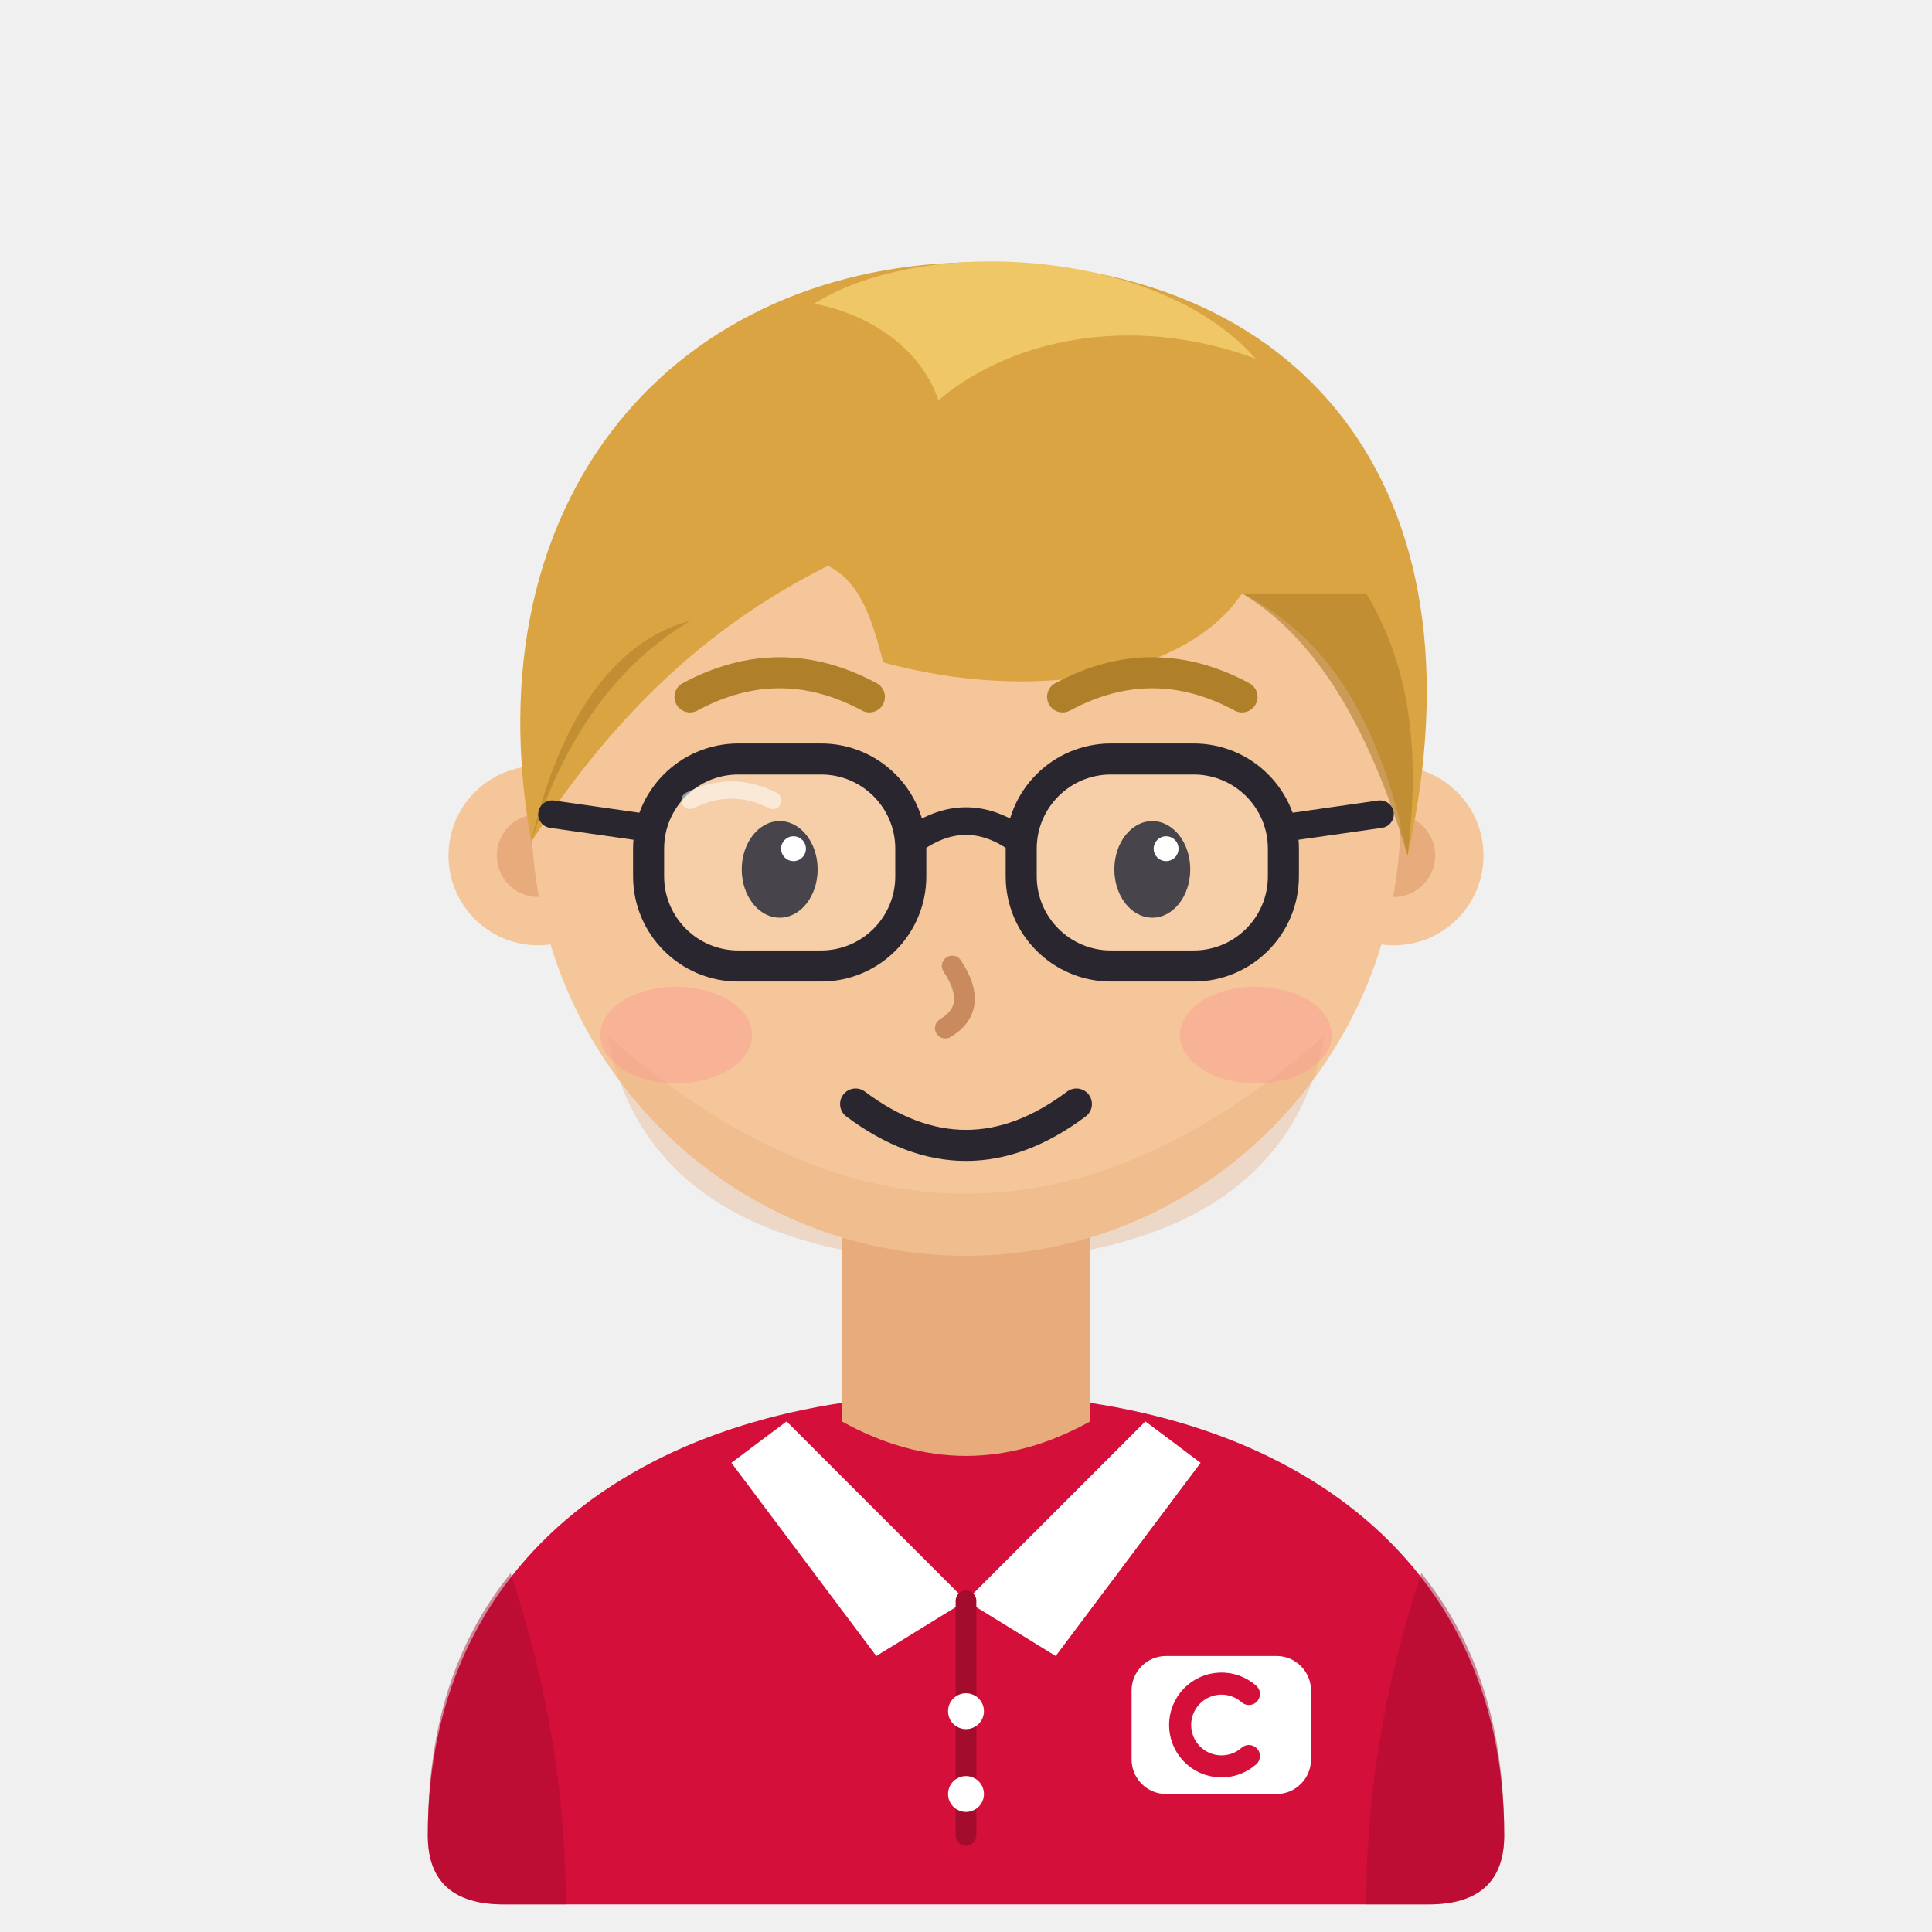
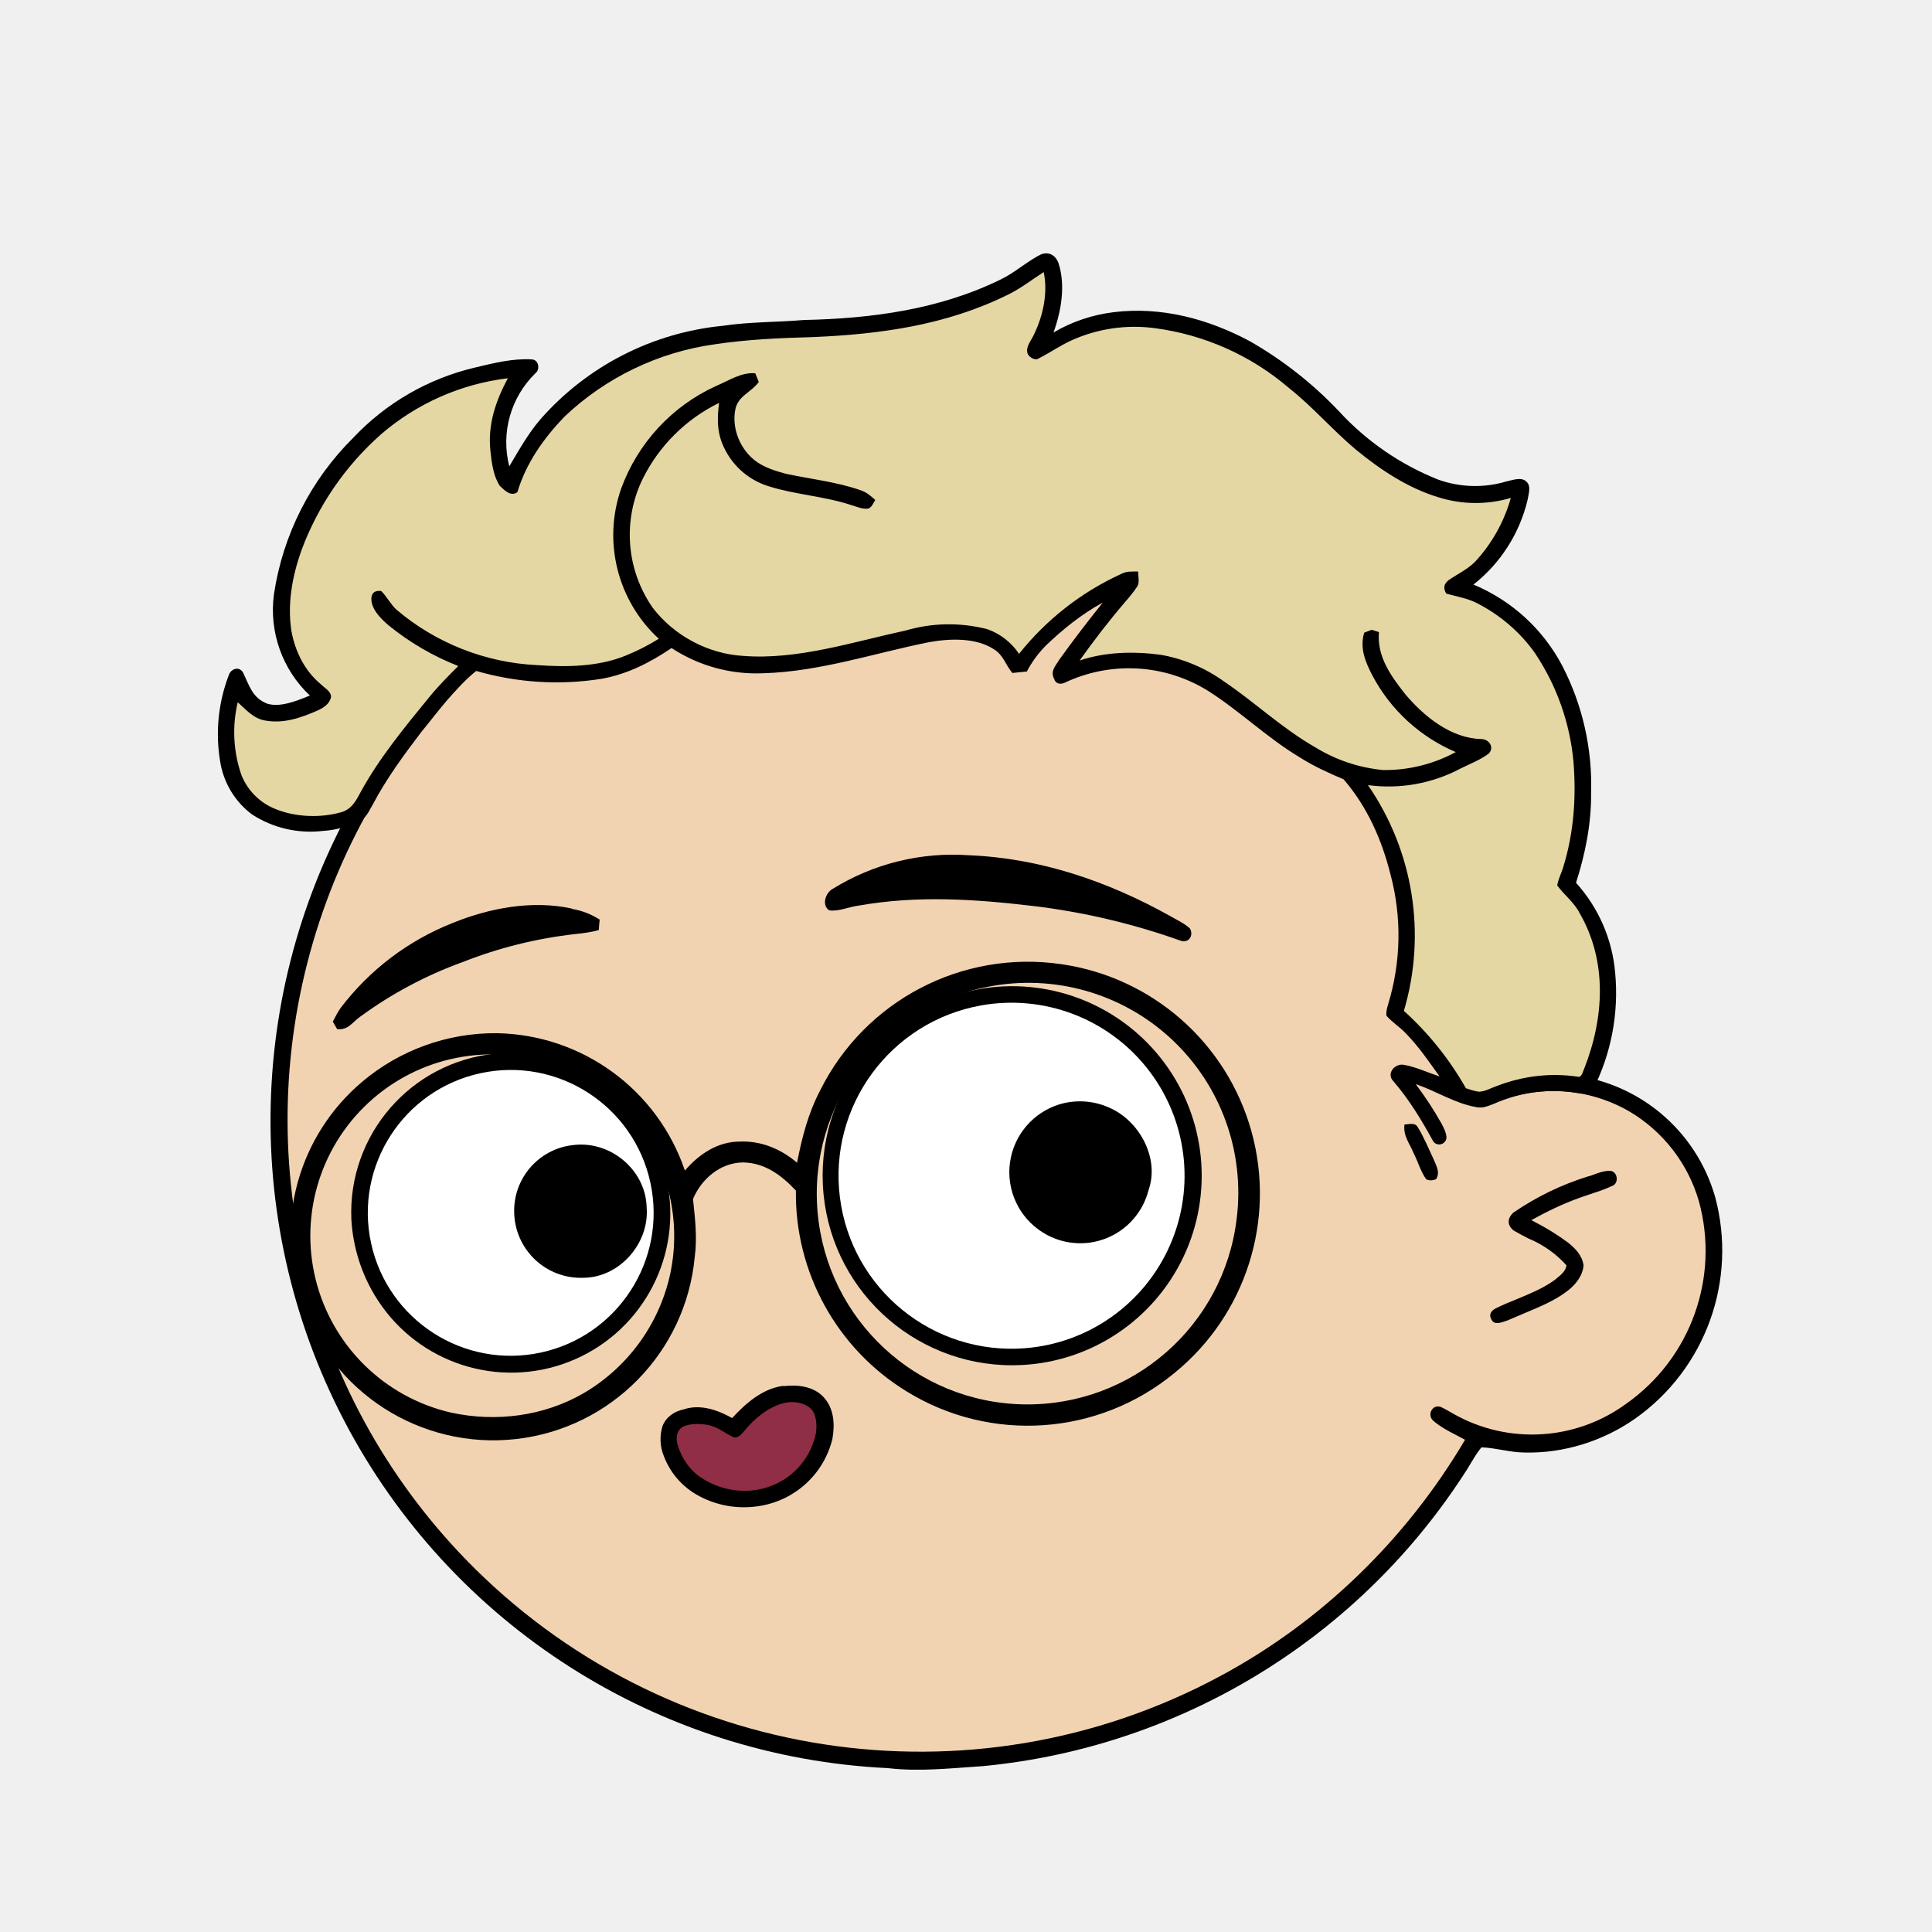
<svg xmlns="http://www.w3.org/2000/svg" viewBox="0 0 280 280" fill="none">
  <style>
-   .blink{transform-box:fill-box; transform-origin:center; animation:blink 5s infinite;}
-   @keyframes blink{0%,92%,100%{transform:scaleY(1);} 95%{transform:scaleY(.1);}}
+   .char{transform-box:view-box;transform-origin:140px 280px}
+   .head{transform-box:view-box;transform-origin:140px 190px}
  
-   @media (prefers-reduced-motion:reduce){*{animation:none !important;}}
+   .char{animation:breathe 4.8s ease-in-out infinite}
+   .head{animation:float 4.8s ease-in-out infinite}
+   .shut{opacity:0;animation:blinkC 5.2s infinite}.open{animation:blinkO 5.2s infinite}
+   @keyframes breathe{0%,100%{transform:scaleY(1)}50%{transform:scaleY(1.012)}}
+   @keyframes float{0%,100%{transform:translateY(0)}50%{transform:translateY(-3px)}}
+   @keyframes blinkO{0%,93%,97%,100%{opacity:1}94%,96%{opacity:0}}
+   @keyframes blinkC{0%,93%,97%,100%{opacity:0}94%,96%{opacity:1}}
+   @media (prefers-reduced-motion:reduce){*{animation:none !important}}
</style>
-   <path d="M62 266 C62 224 96 202 140 202 C184 202 218 224 218 266 Q218 276 207 276 L73 276 Q62 276 62 266 Z" fill="#d40f3a" />
-   <path d="M62 266 C62 250 66 238 74 228 C80 246 82 262 82 276 L73 276 Q62 276 62 266 Z M218 266 C218 250 214 238 206 228 C200 246 198 262 198 276 L207 276 Q218 276 218 266 Z" fill="#a30c2c" opacity=".45" />
-   <path d="M122 176 h36 v30 q-18 10 -36 0 Z" fill="#e7ab7c" />
-   <path d="M114 206 L140 232 L127 240 L106 212 Z M166 206 L140 232 L153 240 L174 212 Z" fill="#fff" />
-   <path d="M140 232 v34" stroke="#a30c2c" stroke-width="3" stroke-linecap="round" />
-   <circle cx="140" cy="248" r="2.6" fill="#fff" />
-   <circle cx="140" cy="260" r="2.6" fill="#fff" />
-   <rect x="164" y="240" width="26" height="20" rx="5" fill="#fff" />
-   <path d="M181 245.5 a6 6 0 1 0 0 9" stroke="#d40f3a" stroke-width="3.2" stroke-linecap="round" />
-   <circle cx="78" cy="124" r="13" fill="#f5c69a" />
-   <circle cx="202" cy="124" r="13" fill="#f5c69a" />
-   <circle cx="78" cy="124" r="6" fill="#e7ab7c" />
-   <circle cx="202" cy="124" r="6" fill="#e7ab7c" />
-   <ellipse cx="140" cy="118" rx="63" ry="64" fill="#f5c69a" />
-   <path d="M88 150 Q140 196 192 150 Q186 182 140 183 Q94 182 88 150 Z" fill="#e7ab7c" opacity=".35" />
-   <path d="M77 122 C68 72 98 38 142 38 C188 38 216 70 204 124 C200 104 192 92 180 86 C172 98 150 102 128 96 C126 88 124 84 120 82 C104 90 90 102 77 122 Z" fill="#d9a441" />
-   <path d="M118 44 C134 34 168 36 182 52 C166 46 148 48 136 58 C134 52 128 46 118 44 Z" fill="#f0c766" />
-   <path d="M180 86 C190 92 198 104 204 124 C206 108 204 96 198 86 Z M77 122 C82 106 90 96 100 90 C92 92 82 100 77 122 Z" fill="#b07f2a" opacity=".6" />
-   <ellipse cx="98" cy="150" rx="11" ry="7" fill="#ff8f8f" opacity=".35" />
-   <ellipse cx="182" cy="150" rx="11" ry="7" fill="#ff8f8f" opacity=".35" />
-   <path d="M100 101 q13 -7 26 0 M154 101 q13 -7 26 0" stroke="#b07f2a" stroke-width="4.5" stroke-linecap="round" />
-   <g class="blink">
-     <ellipse cx="113" cy="126" rx="5.5" ry="7" fill="#2a2630" />
-     <ellipse cx="167" cy="126" rx="5.5" ry="7" fill="#2a2630" />
+   <g class="char">
+     <g class="head">
+       <g transform="translate(-20.86 -0.16) scale(0.42)">
+         <path d="M396 164.8a224.8 224.8 0 0 1 104.8 42.4c6.2 4.9 12.5 9.4 18 15a225.4 225.4 0 0 1 71.8 149 58.5 58.5 0 0 1 50.9 42.2 71 71 0 0 1-27.6 76.5c-11 7.7-24.5 12-38 11.7-5 0-10-1.6-15-1.8-1.9 2.2-3.3 4.9-4.8 7.3A223.3 223.3 0 0 1 389 609.8c-11 .7-21.9 2-33 .7a223.7 223.7 0 0 1-178.8-342.3A223.4 223.4 0 0 1 352 163.5c14.6-1.4 29.4-.3 44 1.3Z" fill="#000" />
+         <path fill-rule="evenodd" clip-rule="evenodd" d="M498.8 213.2A216 216 0 0 0 363 169c-13-.2-26.2 1.6-39 4a218 218 0 0 0-113.6 365.5 218.5 218.5 0 0 0 260.4 40.2c35-18.8 64.2-47.3 84.4-81.5l-3-1.6c-2.8-1.4-5.7-3-8-5-2.2-2-.3-5.8 2.7-4.7 1.5.7 3 1.6 4.4 2.4a55 55 0 0 0 59.6-3.6 64.5 64.5 0 0 0 25-69.8 53.1 53.1 0 0 0-24-31 52.6 52.6 0 0 0-47-2.8c-1.6.8-3.4 1.5-5 1.3-2.5-.2-2.8-4.2-.6-5.2 8-4 16.5-5.6 25.4-6.4a217 217 0 0 0-72-146.4c-4.4-4-8.7-8.1-13.9-11.3Zm107.6 196.2c2-1.2 1.3-5.1-1.4-5-2 0-4.2.8-6.2 1.6l-1.4.4a95.1 95.1 0 0 0-25.5 12.4c-2.2 2-2.2 4.4.1 6.2a92 92 0 0 0 5.2 2.8 36 36 0 0 1 13 9.2c-.2 1.9-2 3.4-3.4 4.5l-.2.2c-3.9 3-8.8 5-13.6 7-2.5 1-4.9 2-7.1 3.1-1.7.8-2.6 2.2-1.6 3.9 1 2 3.2 1.1 5 .5l.6-.2 5.4-2.3c5.4-2.3 11-4.5 15.4-8 2.7-2.1 5.1-5.1 5.4-8.7-.5-3.4-2.7-5.7-5.3-7.8a83 83 0 0 0-11.6-7.2l-1.1-.6c5.4-3 10.8-5.6 16.6-7.7l5-1.7a52 52 0 0 0 6.7-2.6Z" fill="#f2d3b1" />
+         <g class="open">
+           <g transform="translate(-161 -83)">
+             <path d="M550.3 424.4a65.4 65.4 0 1 1 13 130 65.4 65.4 0 0 1-13-130Z" fill="#000" />
+             <path d="M549.3 430.3a59.7 59.7 0 1 1 15.1 118.3 59.7 59.7 0 0 1-15.1-118.3Z" fill="#fff" />
+             <path d="M381.2 447.1a55.3 55.3 0 0 1 60 45.9A54.9 54.9 0 0 1 341 532a57 57 0 0 1-9.1-28 55.1 55.1 0 0 1 49.4-57Z" fill="#000" />
+             <path d="M376.5 453.7a49.3 49.3 0 1 1 20.8 96.4 49.3 49.3 0 0 1-20.8-96.4Z" fill="#fff" />
+             <path d="M576.4 464.4a24.7 24.7 0 0 1 17.7 1.5c10 4.7 16.7 17.4 12.9 28.1a24.3 24.3 0 0 1-36.6 14.6 24.5 24.5 0 0 1 6-44.2ZM408.5 478.5c12.7-1.6 25 8.5 25.3 21.5 1 12.4-9.3 24.2-21.8 24.3a23 23 0 0 1-23.9-22.3 22.8 22.8 0 0 1 20.4-23.5Z" fill="#000" />
+           </g>
+         </g>
+         <g class="shut">
+           <g transform="translate(-161 -83)">
+             <path d="m619.9 481.8 2.6 1.1-.5 3c-2.2 3.9-6 7-9 10.1a85.5 85.5 0 0 1-65 21.3 111.3 111.3 0 0 1-54.2-21.1c-1.4-1.1-2.9-2-2.4-4 .5-2.5 4-3.4 6-2.5 21.3 6.3 42.7 6.7 64.6 5.4 16.3-1.5 32-4.2 47.5-9.6 3.6-1.2 6.8-2.8 10.4-3.7ZM440.6 492.4c2.8 1.4 2.2 4.5 0 6.2a79.3 79.3 0 0 1-39.6 18.8c-7.8 1-15.1 2.3-23 1.1a84.8 84.8 0 0 1-39-12.5c-2.1-1.4-4.7-2.9-6.2-5-.6-2.5.7-3.9 3.2-4.2 2.7.3 5.4 1.4 8 2 7.6 2.2 15.3 3 23 3.8a169 169 0 0 0 64.2-7.5c3-.8 6.3-3 9.4-2.7Z" fill="#000" />
+           </g>
+         </g>
+         <g transform="translate(-161 -83)">
+           <path d="M545 378.5c24.7 1 48 9 69.5 21 2.2 1.3 4.9 2.5 6.8 4.3 1.3 2.4-.4 5.1-3.2 4.2a234.2 234.2 0 0 0-51-12c-20.4-2.4-40-3.7-60.3-.1-3.2.4-6.9 2.1-10 1.6-2.7-1.7-1.3-6.1 1.2-7.4a78.6 78.6 0 0 1 47-11.6ZM408 397c3.5.6 6.6 1.8 9.6 3.7a54 54 0 0 0-.3 3.6c-2.7.8-5.5 1.1-8.2 1.4a152 152 0 0 0-38.9 9.7 140.6 140.6 0 0 0-35.1 18.7c-2.9 2-4.2 4.8-8.1 4.4l-1.5-2.6c.9-1.6 1.6-3.2 2.7-4.7a90 90 0 0 1 38.6-29.3c12.7-5.2 27.6-8 41.2-5Z" fill="#000" />
+         </g>
+         <g transform="translate(-161 -83)">
+           <path d="M481 561.7c4.7-.6 10.2 0 13.7 3.6 3.8 4 4.1 9.5 3.2 14.6A30.8 30.8 0 0 1 473 603a32.8 32.8 0 0 1-22.2-4 26 26 0 0 1-11-13 15.4 15.4 0 0 1-.5-10.6c1.3-3.2 4.1-5 7.3-5.7 5.7-1.9 11.7.2 16.7 3 4.6-5 10.5-10.2 17.6-11.1Z" fill="#000" />
+           <path d="M480.5 567.7c3.3-1 7.4-.6 10 1.8 2 2 2.1 5.9 1.7 8.5a24.8 24.8 0 0 1-20 19.4 26.8 26.8 0 0 1-18.9-3.7c-4.3-2.5-7.4-7-8.8-11.7-.7-2.5-.4-5.1 2-6.4 2.6-1.1 5.8-1 8.5-.5 3.5.7 5.8 2.9 9 4.3 2 0 2.6-1.4 3.8-2.6 3.3-4 7.7-7.6 12.7-9.1Z" fill="#8F2E45" />
+         </g>
+         <g transform="translate(-161 -83)">
+           <path fill-rule="evenodd" clip-rule="evenodd" d="M577 416.1a79.9 79.9 0 0 1 39 141 79.6 79.6 0 0 1-92.5 6.4 80 80 0 0 1-38.2-69.3c-5-5.3-10.7-9.6-18.3-9.7-7.8.1-14.3 5.7-17.2 12.6.7 6.7 1.5 13.3.6 20a69.8 69.8 0 0 1-135.8 15.3 69.7 69.7 0 0 1 21-75.7 71 71 0 0 1 46.4-16.8 69.8 69.8 0 0 1 65 47.4c4.9-5.7 11.3-10 19-10 7.4-.3 14.2 2.6 19.7 7.3 1.7-8.7 3.8-17 8-25a80 80 0 0 1 83.3-43.5Zm-25.5 7.8a72.4 72.4 0 0 1 85.9 80 72.7 72.7 0 1 1-85.9-80Zm-147.4 28a62.6 62.6 0 1 0-37.9 118.9c15.5 3.4 32.1 1.3 45.9-6.7a63.3 63.3 0 0 0 30-41.9 62.7 62.7 0 0 0-38-70.4Z" fill="#000" />
+         </g>
+         <g transform="translate(-161 -83)">
+           <g fill="#000">
+             <path d="M570.1 171.1c2.7-1 4.9.6 5.8 3 2.5 7.7 1 16.5-1.7 24a54 54 0 0 1 20.8-7c16.4-2 32.5 2.3 46.9 10a133.4 133.4 0 0 1 30.8 24.2 93.4 93.4 0 0 0 34.3 23.6 37.7 37.7 0 0 0 23.5.6c2-.4 5.2-1.7 6.9.1 1.7 1.5.7 4.3.4 6.2a52.7 52.7 0 0 1-18.7 29.3 61.2 61.2 0 0 1 30.7 28.1 89.6 89.6 0 0 1 9.9 43.8c.1 10.6-2 21-5.2 31a53 53 0 0 1 13.5 31 74 74 0 0 1-7.7 40.5c-.9 1.8-2.6 1.1-4.3 1.2a50.5 50.5 0 0 0-29.9 3.6c-2 .7-3.8 1.6-6.1 1.1-7.4-1.3-13.6-5.5-20.8-7.9a122 122 0 0 1 8.9 13.6c.7 1.4 1.7 3.2 1.7 4.9-.2 2.4-3.5 3.2-4.7 1-4-7.3-8.2-14.2-13.6-20.5-2.6-2.6.4-6.2 3.5-5.7 4.2.7 8.3 2.7 12.4 4-3.6-5-7.2-10.3-11.5-14.7-2-2.2-4.8-3.9-6.8-6.2-.2-1.4.2-2.8.6-4.1a81.3 81.3 0 0 0 .8-44.6c-3-12-8-23.4-16.2-32.9-5.2-2.2-10.3-4.5-15-7.5-11.4-6.8-20.8-16.1-31.9-23.1A51.7 51.7 0 0 0 578 319c-1.5.6-3.1.4-3.6-1.4-1.4-2.7.5-4.4 1.8-6.6 4.8-6.7 9.8-13.2 15-19.7-7.3 4-13.8 9.2-19.8 15a37.3 37.3 0 0 0-6.4 8.8l-5 .5c-2.4-2.8-3-6.1-6.4-8.2-6.3-4.1-15.4-3.7-22.5-2.4-18.9 3.8-37.4 10.1-57 10.7a53.4 53.4 0 0 1-31.7-8.7c-7.4 5-15.2 9-24.1 10.6a99.2 99.2 0 0 1-43.3-2.7c-7.6 6.1-12.8 13.6-18.9 21-6.1 8-12.2 16.3-16.8 25.1-1 1.6-1.8 3.7-3.3 4.8a30 30 0 0 1-13.9 4.3 37 37 0 0 1-24.5-5.7 28.3 28.3 0 0 1-11-18.5 56.8 56.8 0 0 1 3-29.5c.7-2.3 3.6-3.2 4.9-1 2.2 4.5 3.2 8.8 8.4 10.8 4.6 1.4 10.4-1.1 14.7-2.8a40.6 40.6 0 0 1-12.4-35 96 96 0 0 1 27.4-54 84.2 84.2 0 0 1 42-24.2c6.3-1.5 13-3.2 19.5-2.8 2.4 0 3.1 3.4 1.3 4.8a33.3 33.3 0 0 0-9 32.1c3.4-5.7 6.5-11.3 10.8-16.3a96.2 96.2 0 0 1 62.9-32.2c9.3-1.4 18.6-1.2 28-2 23.3-.5 46.7-3.6 67.9-14 5-2.4 9.2-6.4 14.2-8.8Z" />
+             <path d="M699.8 472.2c2.2 3.5 3.8 7.5 5.6 11.3.9 2.2 2.3 4.4.8 6.8-1.2.4-2.2.6-3.4 0-1.9-2.6-2.8-6-4.3-8.9-1.4-3.5-3.7-6-3.2-10 1.5 0 3.5-.8 4.5.8Z" />
+           </g>
+           <path d="M570.8 177.2c1.5 7-.1 14.8-3.2 21.3-.9 2.2-3.4 4.8-2.2 7.2.6 1 2.5 2.2 3.6 1.4 4-2 7.6-4.6 11.7-6.4a52.8 52.8 0 0 1 28.3-4.1 89 89 0 0 1 46.6 20.8c8.2 6.5 14.9 14.4 22.9 21.1 8.5 7 18 13.3 28.6 16.5a42.8 42.8 0 0 0 24.9.2 53.8 53.8 0 0 1-12.5 22.2c-2.7 2.6-6 4.1-9 6.2-1.6 1.3-1.9 2.7-.8 4.6 3.4 1 6.8 1.5 10 3 8.1 4 15.3 10 20.6 17.5a80.6 80.6 0 0 1 13.3 37.3c1 12.2.2 24.4-3.4 36.2-.6 2.2-1.8 4.4-2.2 6.7 2.4 3.3 5.8 5.8 7.7 9.5 9.7 16.7 8.5 36.3 1.6 53.8-.5.9-.8 3.2-2.3 2.7-9.5-1.4-18.9-.2-27.8 3.2-2 .7-4 1.9-6.2 2-1.5-.2-3-.7-4.5-1.2a107 107 0 0 0-21.4-26.7 91.4 91.4 0 0 0-12.4-77.9 53 53 0 0 0 31.9-5.7c3.2-1.6 6.9-3 9.8-5.2 2-2.2.1-4.9-2.5-5-10.4-.2-19.6-7.6-26.1-15.2-5-6.3-10.1-13.2-9.3-21.7l-2.5-.8-2.6 1c-1.6 5.4.4 10.1 2.9 14.9a58.4 58.4 0 0 0 28.7 26.3 51.3 51.3 0 0 1-25 6.2 54.5 54.5 0 0 1-23.4-7.8c-11.7-6.7-20.9-15.6-31.9-23a52.7 52.7 0 0 0-21.7-9c-9.2-1.2-18.9-1-27.8 2 5-7 10.2-13.8 15.8-20.3 1.4-1.6 2.8-3.3 4-5.1 1-1.4.4-3.7.4-5.3-2.1 0-4-.2-6 .9a96.3 96.3 0 0 0-35.1 27.5 22 22 0 0 0-10.9-8.5 53 53 0 0 0-28.4.5c-18.2 3.9-37.2 10.2-56 8.7-12-.7-23.8-7-31.1-16.6a44 44 0 0 1-3.4-44.6 57.7 57.7 0 0 1 26.3-26.1c-.6 4.8-.8 9.2 1 13.8a25.2 25.2 0 0 0 16.2 15c9.2 2.9 19.2 3.4 28.5 6.5 1.7.5 3.7 1.4 5.5 1.2 1.4-.1 2-2 2.7-3-1.6-1.4-3-2.7-5.2-3.4-8-2.8-17-3.8-25.5-5.6-3.4-.9-7-2-10-4-5.8-4-9.1-11.7-7.5-18.7 1.2-4.4 5.2-5.3 8-9l-1.2-3c-4.7-.5-9.3 2.6-13.6 4.4A62.4 62.4 0 0 0 425 252a48.6 48.6 0 0 0 13 51.8 75.3 75.3 0 0 1-11.4 5.8c-9.6 3.9-20.3 4-30.5 3.3a81 81 0 0 1-48.7-19.2c-2-1.9-3.2-4.4-5.2-6.4-2.1-.2-3.3.5-3.4 2.7 0 3.7 3.4 7 6 9.2a90 90 0 0 0 24 14c-3.4 3.4-6.8 6.8-9.9 10.6-8.5 10.4-17.5 21.3-23.9 33.1-1.6 3-3 5.6-6.4 6.7-7.2 2.1-16 1.8-23-1.1a21 21 0 0 1-11.6-11.6 45 45 0 0 1-1.3-25.2c2.9 2.6 5.4 5.6 9.4 6.3 6.6 1.2 12.6-1 18.5-3.6 2-1 3.8-2.2 4.3-4.5 0-2-2.1-3-3.4-4.3-5.7-4.7-9-11.4-10.3-18.6-1.4-9.4.3-18.6 3.4-27.5a99.8 99.8 0 0 1 27.6-40.3 82 82 0 0 1 43.7-19.3c-4.2 7.9-7 16-6 25.1.4 4 1 8.6 3.2 12 1.6 1.5 3.8 3.9 6.1 2.2 3-10 9-18.5 16.2-26a94.2 94.2 0 0 1 51.8-25c11.3-1.7 22.5-2.2 34-2.5 23.3-1 45.8-4.1 67-14.5 4.6-2.2 8.5-5.3 12.7-8Z" fill="#e5d7a3" />
+         </g>
+       </g>
+     </g>
  </g>
-   <circle cx="115" cy="123" r="1.8" fill="#fff" />
-   <circle cx="169" cy="123" r="1.8" fill="#fff" />
-   <path d="M138 140 q4 6 -1 9" stroke="#c98a5e" stroke-width="3" stroke-linecap="round" />
-   <path d="M124 160 Q140 172 156 160" stroke="#2a2630" stroke-width="4.5" stroke-linecap="round" />
-   <rect x="94" y="110" width="38" height="30" rx="13" stroke="#2a2630" stroke-width="4.5" fill="#fff" fill-opacity=".14" />
-   <rect x="148" y="110" width="38" height="30" rx="13" stroke="#2a2630" stroke-width="4.5" fill="#fff" fill-opacity=".14" />
-   <path d="M132 122 q8 -6 16 0" stroke="#2a2630" stroke-width="4" stroke-linecap="round" />
-   <path d="M94 120 l-14 -2 M186 120 l14 -2" stroke="#2a2630" stroke-width="4" stroke-linecap="round" />
-   <path d="M100 116 q6 -3 12 0" stroke="#fff" stroke-width="2.5" stroke-linecap="round" opacity=".55" />
</svg>
